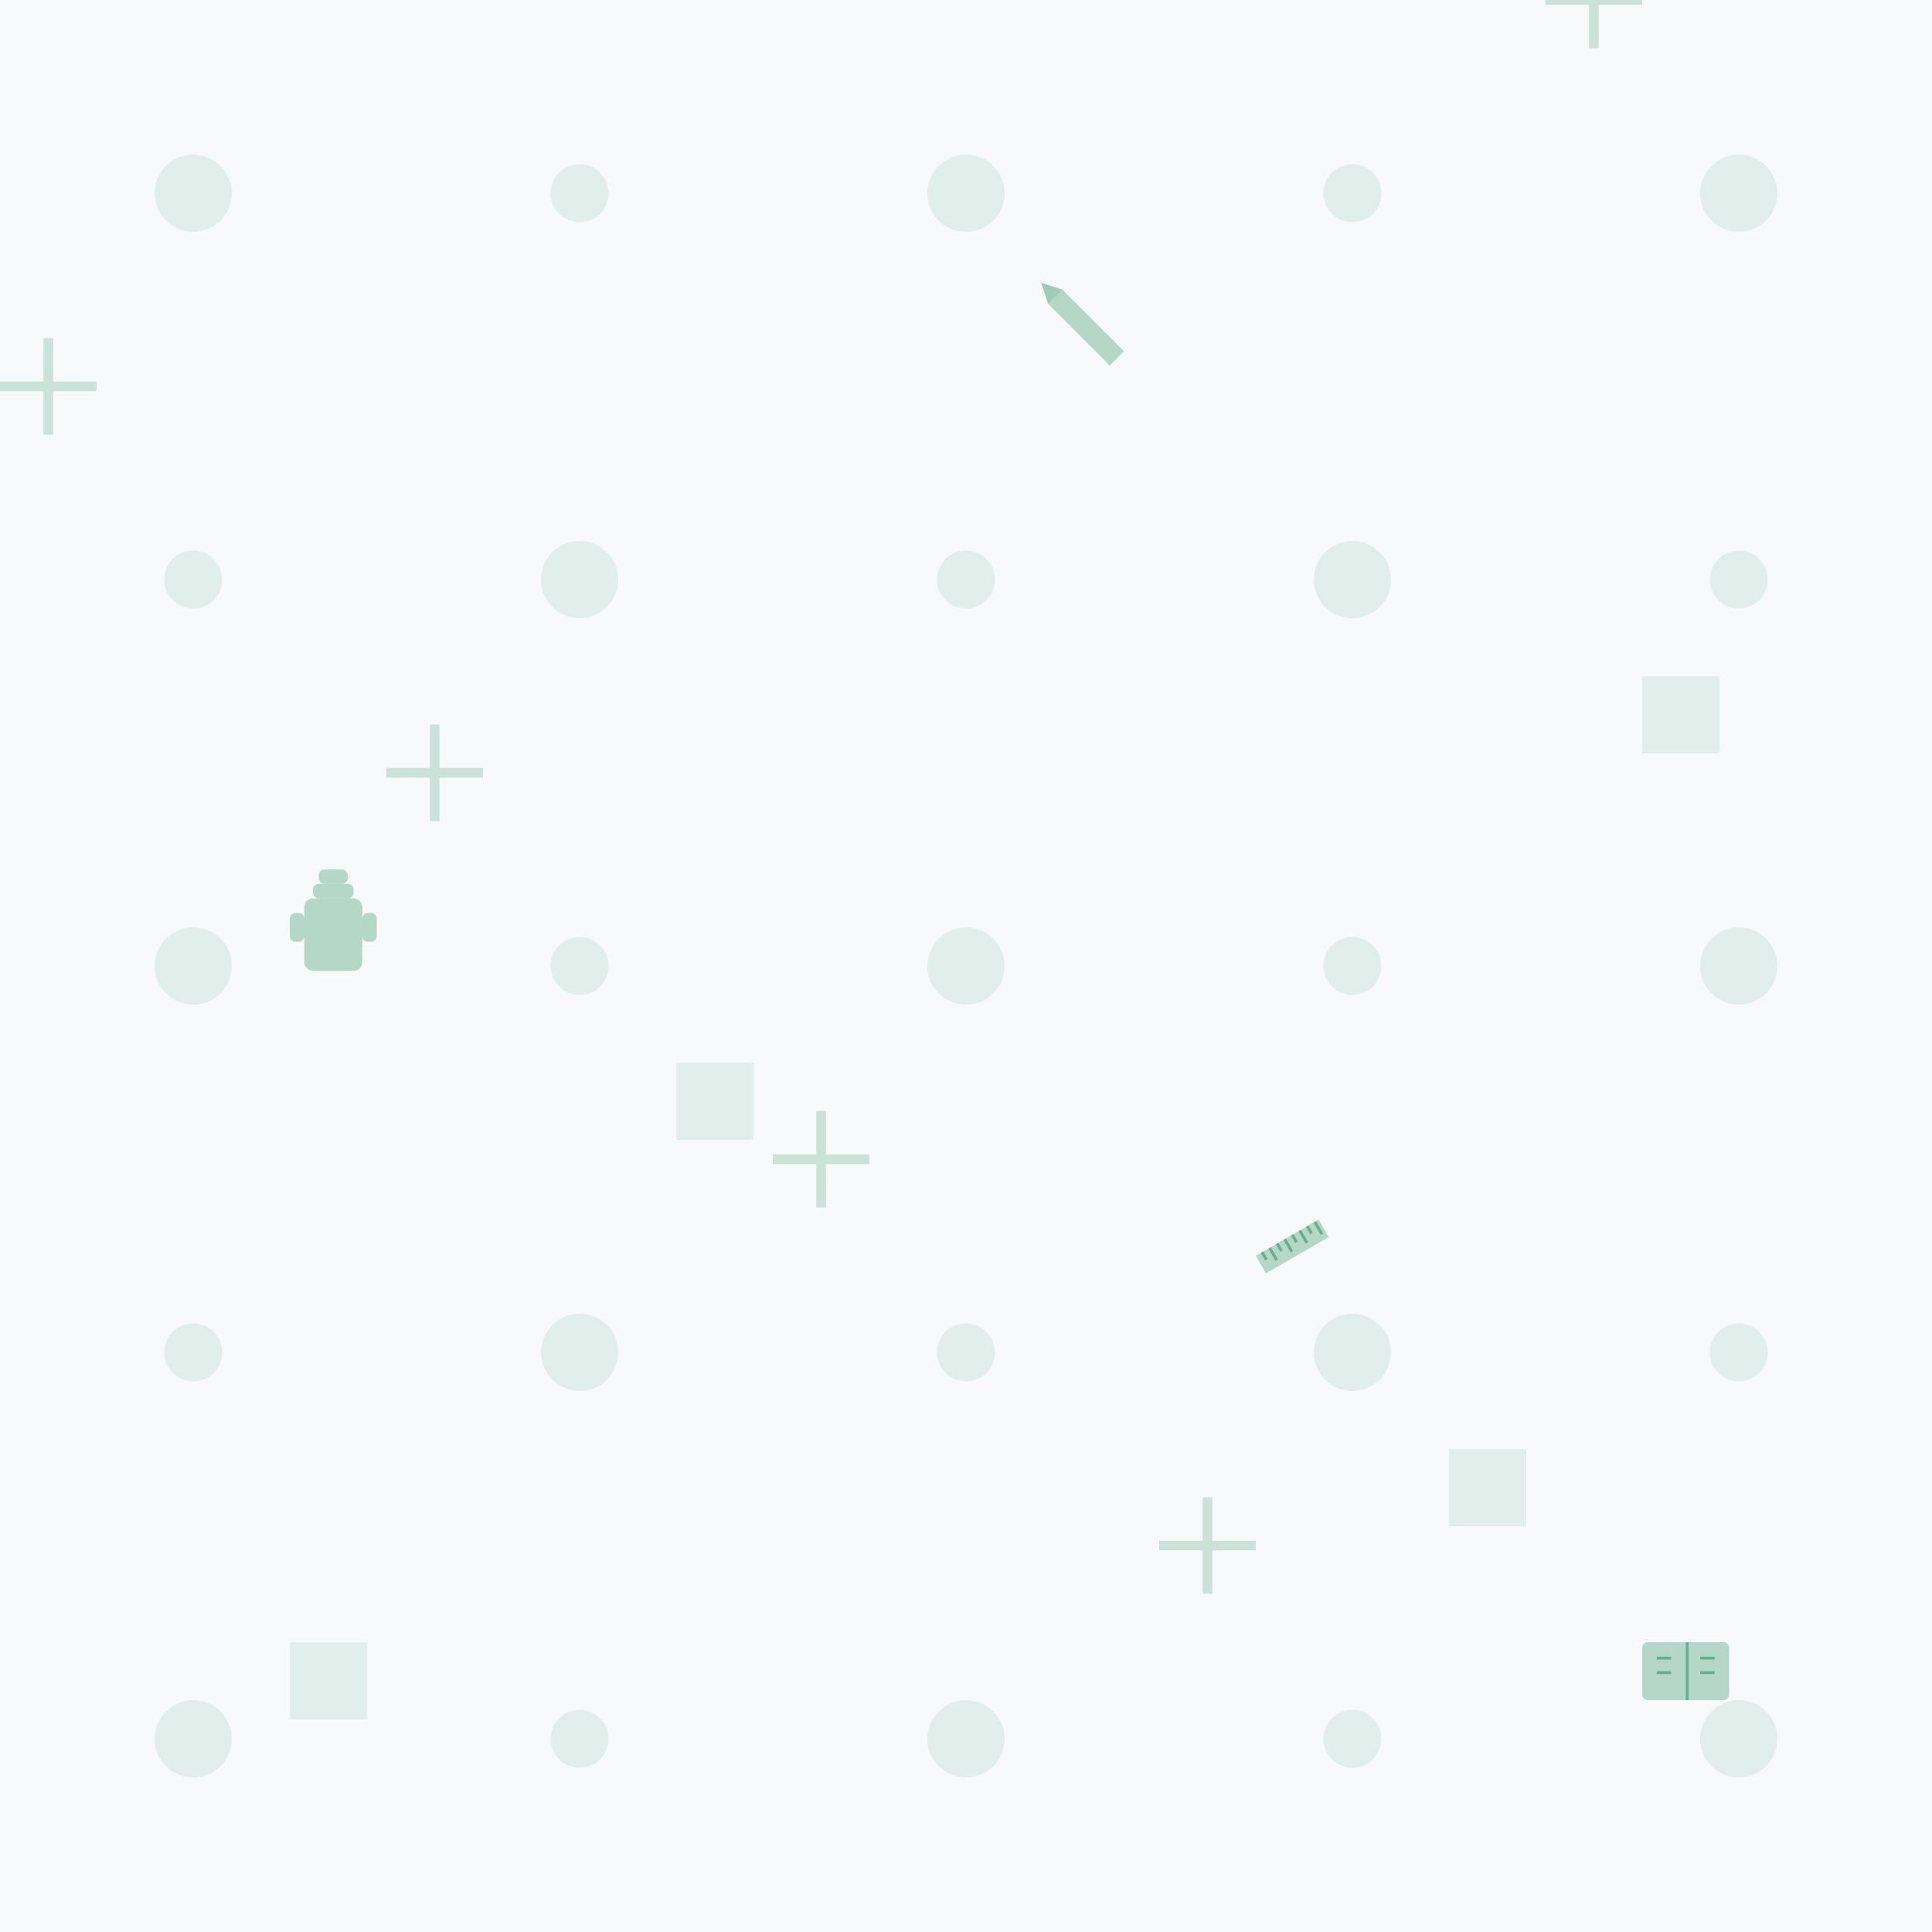
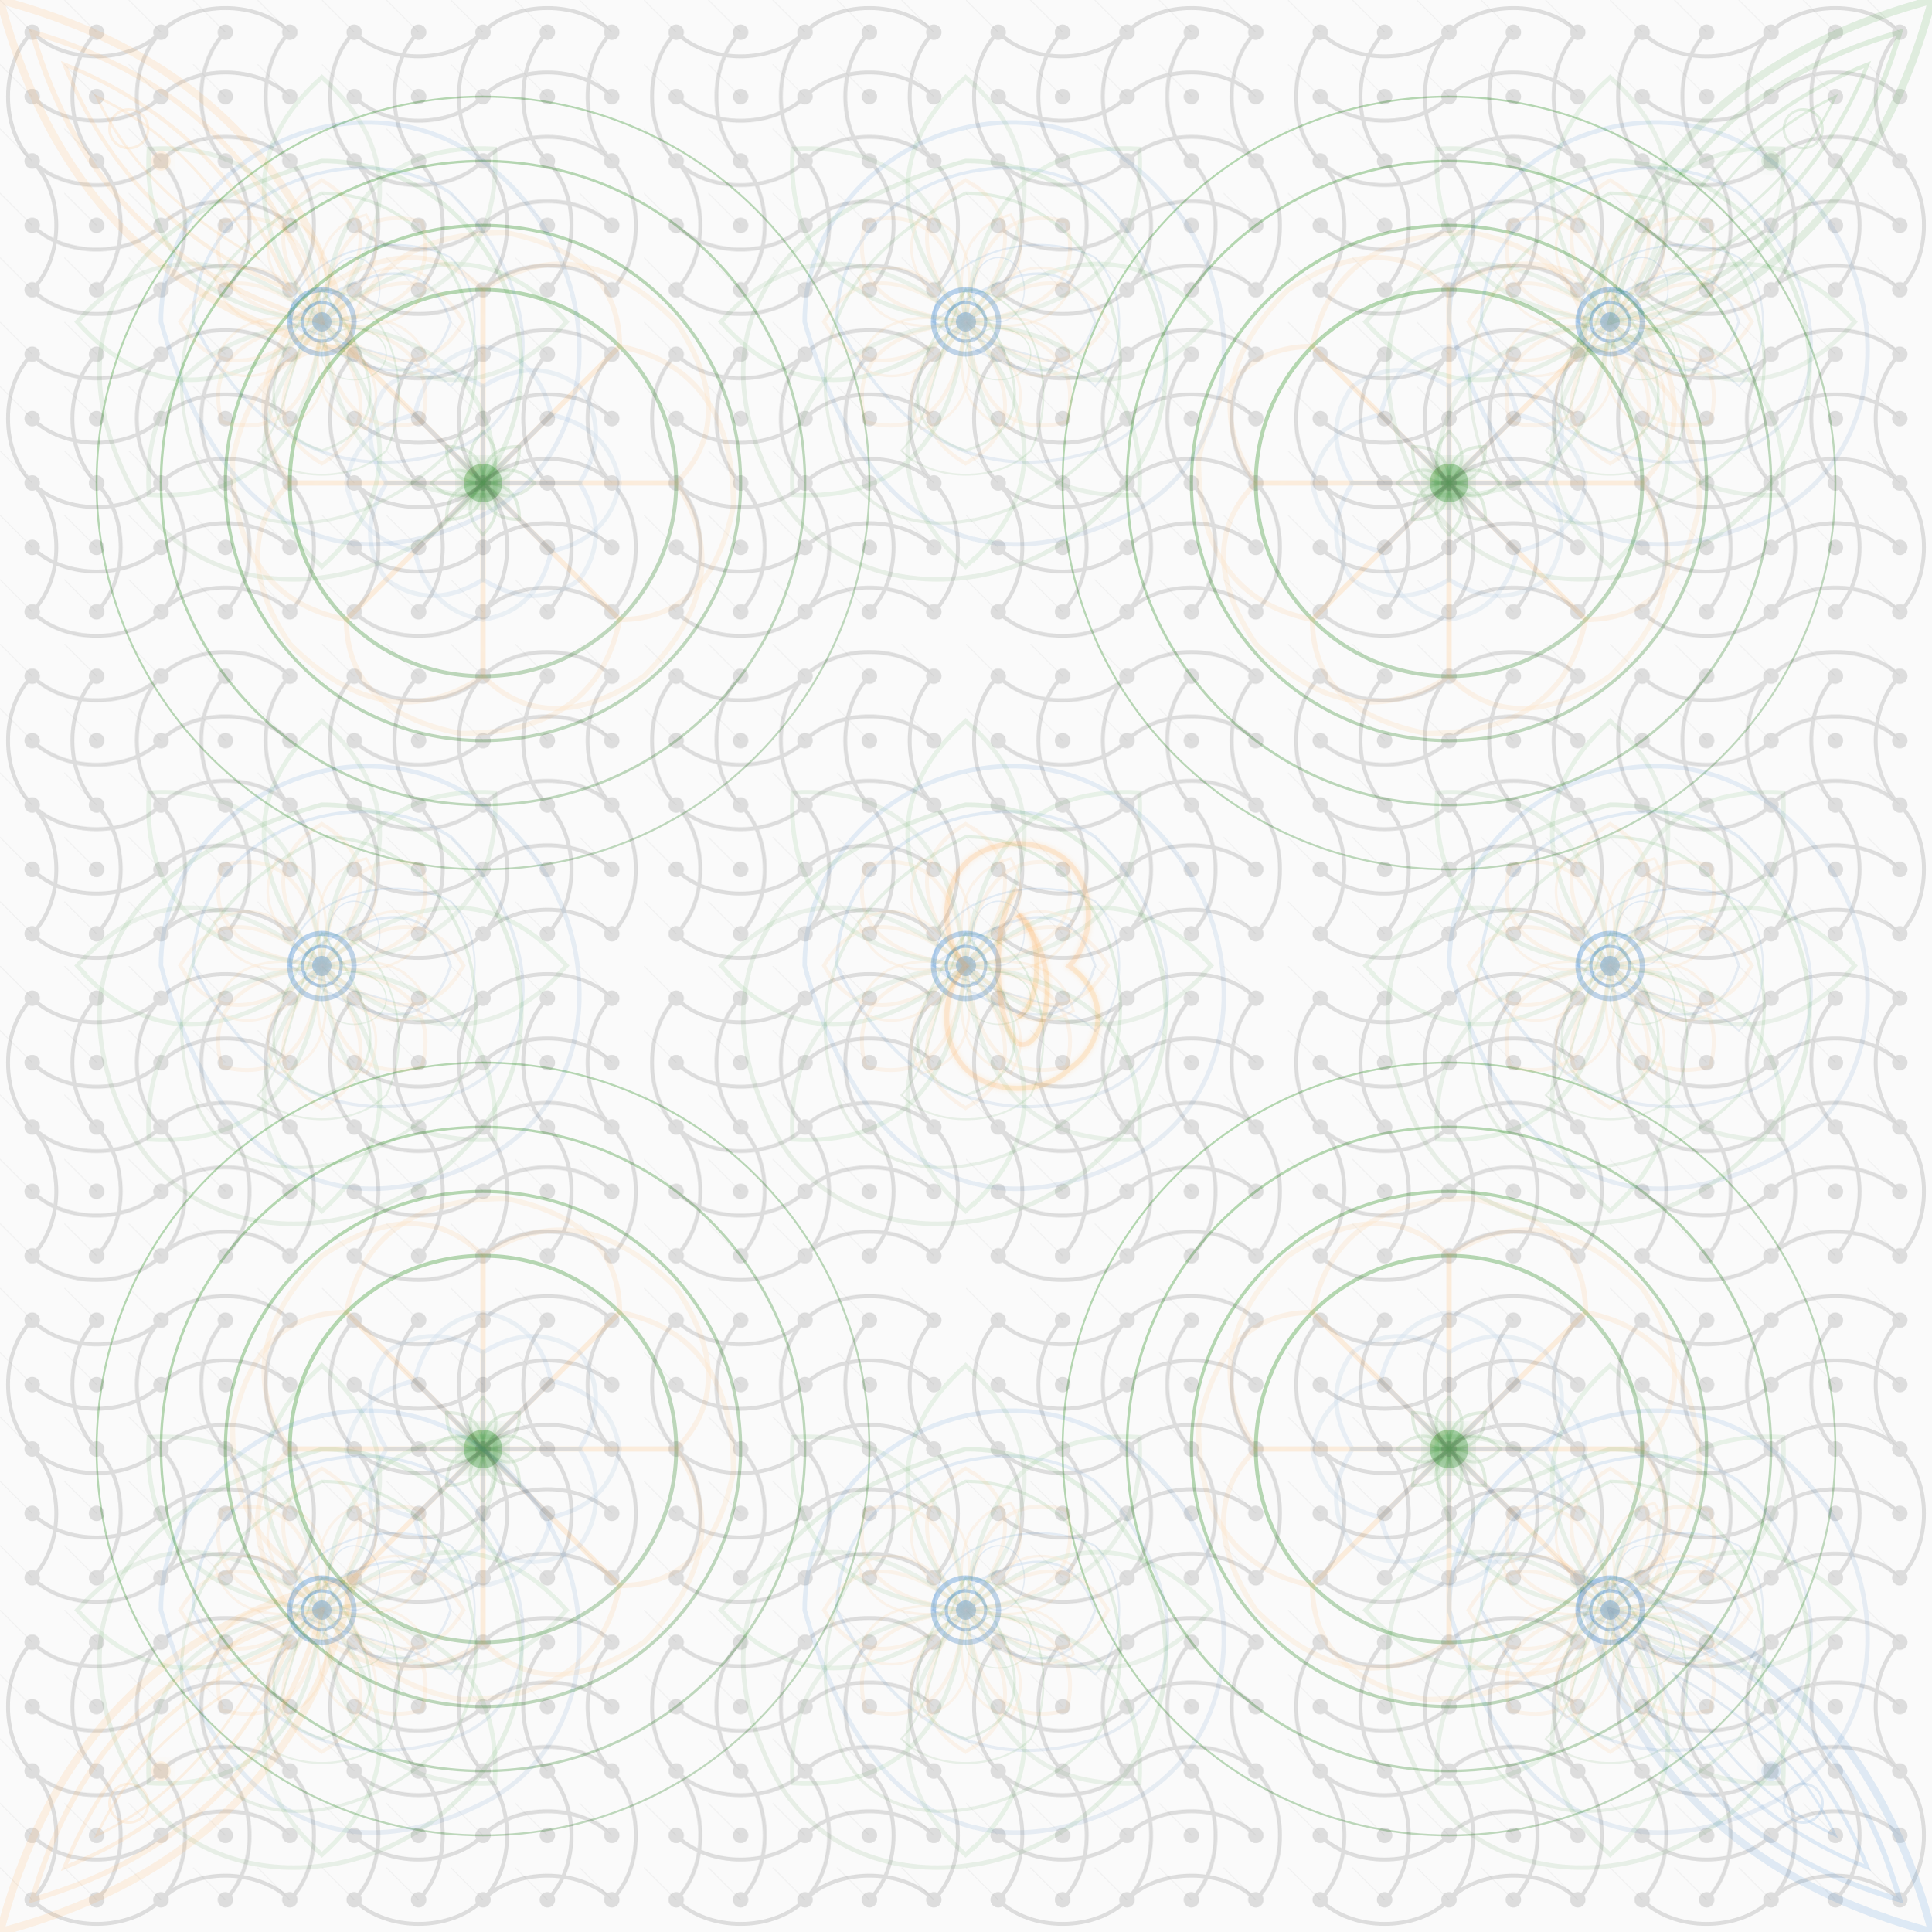
- <svg xmlns="http://www.w3.org/2000/svg" width="100" height="100" viewBox="0 0 100 100">
+ <svg xmlns="http://www.w3.org/2000/svg" width="300" height="300" viewBox="0 0 300 300">
  <defs>
-     <pattern id="schoolPattern" x="0" y="0" width="100" height="100" patternUnits="userSpaceOnUse">
-       <rect x="0" y="0" width="100" height="100" fill="#f8f9fa" />
-       <circle cx="10" cy="10" r="2" fill="#198754" opacity="0.1" />
-       <circle cx="30" cy="10" r="1.5" fill="#198754" opacity="0.1" />
-       <circle cx="50" cy="10" r="2" fill="#198754" opacity="0.1" />
-       <circle cx="70" cy="10" r="1.5" fill="#198754" opacity="0.1" />
-       <circle cx="90" cy="10" r="2" fill="#198754" opacity="0.1" />
-       <circle cx="10" cy="30" r="1.5" fill="#198754" opacity="0.1" />
-       <circle cx="30" cy="30" r="2" fill="#198754" opacity="0.1" />
-       <circle cx="50" cy="30" r="1.5" fill="#198754" opacity="0.1" />
-       <circle cx="70" cy="30" r="2" fill="#198754" opacity="0.1" />
-       <circle cx="90" cy="30" r="1.5" fill="#198754" opacity="0.1" />
-       <circle cx="10" cy="50" r="2" fill="#198754" opacity="0.1" />
-       <circle cx="30" cy="50" r="1.5" fill="#198754" opacity="0.1" />
-       <circle cx="50" cy="50" r="2" fill="#198754" opacity="0.1" />
-       <circle cx="70" cy="50" r="1.5" fill="#198754" opacity="0.1" />
-       <circle cx="90" cy="50" r="2" fill="#198754" opacity="0.1" />
-       <circle cx="10" cy="70" r="1.5" fill="#198754" opacity="0.1" />
-       <circle cx="30" cy="70" r="2" fill="#198754" opacity="0.1" />
-       <circle cx="50" cy="70" r="1.5" fill="#198754" opacity="0.1" />
-       <circle cx="70" cy="70" r="2" fill="#198754" opacity="0.1" />
-       <circle cx="90" cy="70" r="1.5" fill="#198754" opacity="0.1" />
-       <circle cx="10" cy="90" r="2" fill="#198754" opacity="0.1" />
-       <circle cx="30" cy="90" r="1.5" fill="#198754" opacity="0.1" />
-       <circle cx="50" cy="90" r="2" fill="#198754" opacity="0.1" />
-       <circle cx="70" cy="90" r="1.5" fill="#198754" opacity="0.1" />
-       <circle cx="90" cy="90" r="2" fill="#198754" opacity="0.1" />
-       <path d="M0,20 L5,20 M2.5,17.5 L2.5,22.5" stroke="#198754" stroke-width="0.5" opacity="0.2" />
-       <path d="M20,40 L25,40 M22.5,37.5 L22.5,42.5" stroke="#198754" stroke-width="0.5" opacity="0.2" />
-       <path d="M40,60 L45,60 M42.5,57.5 L42.5,62.5" stroke="#198754" stroke-width="0.5" opacity="0.2" />
-       <path d="M60,80 L65,80 M62.5,77.5 L62.5,82.5" stroke="#198754" stroke-width="0.5" opacity="0.2" />
-       <path d="M80,0 L85,0 M82.5,-2.5 L82.5,2.5" stroke="#198754" stroke-width="0.5" opacity="0.2" />
-       <rect x="75" y="75" width="4" height="4" fill="#198754" opacity="0.1" />
-       <rect x="35" y="55" width="4" height="4" fill="#198754" opacity="0.1" />
-       <rect x="85" y="35" width="4" height="4" fill="#198754" opacity="0.1" />
-       <rect x="15" y="85" width="4" height="4" fill="#198754" opacity="0.1" />
-       <g transform="translate(85, 85) scale(0.15)">
-         <rect x="0" y="0" width="30" height="20" fill="#198754" opacity="0.3" rx="2" ry="2" />
-         <rect x="15" y="0" width="1" height="20" fill="#198754" opacity="0.5" />
-         <rect x="5" y="5" width="5" height="1" fill="#198754" opacity="0.5" />
-         <rect x="5" y="10" width="5" height="1" fill="#198754" opacity="0.5" />
-         <rect x="20" y="5" width="5" height="1" fill="#198754" opacity="0.5" />
-         <rect x="20" y="10" width="5" height="1" fill="#198754" opacity="0.5" />
-       </g>
-       <g transform="translate(55, 15) scale(0.15) rotate(45)">
-         <rect x="0" y="0" width="30" height="7" fill="#198754" opacity="0.3" />
-         <polygon points="0,0 0,7 -7,3.5" fill="#198754" opacity="0.4" />
-       </g>
-       <g transform="translate(15, 45) scale(0.15)">
-         <rect x="5" y="10" width="20" height="25" rx="3" ry="3" fill="#198754" opacity="0.3" />
-         <rect x="8" y="5" width="14" height="5" rx="2" ry="2" fill="#198754" opacity="0.3" />
-         <rect x="10" y="0" width="10" height="5" rx="2" ry="2" fill="#198754" opacity="0.3" />
-         <rect x="0" y="15" width="5" height="10" rx="2" ry="2" fill="#198754" opacity="0.3" />
-         <rect x="25" y="15" width="5" height="10" rx="2" ry="2" fill="#198754" opacity="0.3" />
-       </g>
-       <g transform="translate(65, 65) scale(0.15) rotate(-30)">
-         <rect x="0" y="0" width="25" height="7" fill="#198754" opacity="0.3" />
-         <rect x="2" y="0" width="1" height="3" fill="#198754" opacity="0.5" />
-         <rect x="5" y="0" width="1" height="5" fill="#198754" opacity="0.5" />
-         <rect x="8" y="0" width="1" height="3" fill="#198754" opacity="0.5" />
-         <rect x="11" y="0" width="1" height="5" fill="#198754" opacity="0.5" />
-         <rect x="14" y="0" width="1" height="3" fill="#198754" opacity="0.5" />
-         <rect x="17" y="0" width="1" height="5" fill="#198754" opacity="0.5" />
-         <rect x="20" y="0" width="1" height="3" fill="#198754" opacity="0.5" />
-         <rect x="23" y="0" width="1" height="5" fill="#198754" opacity="0.5" />
-       </g>
+     <linearGradient id="saffronGradient" x1="0%" y1="0%" x2="100%" y2="100%">
+       <stop offset="0%" stop-color="#FF9933" stop-opacity="0.4" />
+       <stop offset="100%" stop-color="#FF8C00" stop-opacity="0.3" />
+     </linearGradient>
+     <linearGradient id="greenGradient" x1="0%" y1="0%" x2="100%" y2="100%">
+       <stop offset="0%" stop-color="#138808" stop-opacity="0.4" />
+       <stop offset="100%" stop-color="#0D6B04" stop-opacity="0.3" />
+     </linearGradient>
+     <linearGradient id="blueGradient" x1="0%" y1="0%" x2="100%" y2="100%">
+       <stop offset="0%" stop-color="#0066CC" stop-opacity="0.4" />
+       <stop offset="100%" stop-color="#004C99" stop-opacity="0.3" />
+     </linearGradient>
+     <filter id="glow" x="-20%" y="-20%" width="140%" height="140%">
+       <feGaussianBlur stdDeviation="2" result="blur" />
+       <feComposite in="SourceGraphic" in2="blur" operator="over" />
+     </filter>
+     <pattern id="mandalaPattern" x="0" y="0" width="150" height="150" patternUnits="userSpaceOnUse">
+       <circle cx="75" cy="75" r="60" fill="none" stroke="url(#greenGradient)" stroke-width="0.3" />
+       <circle cx="75" cy="75" r="50" fill="none" stroke="url(#greenGradient)" stroke-width="0.4" />
+       <circle cx="75" cy="75" r="40" fill="none" stroke="url(#greenGradient)" stroke-width="0.5" />
+       <circle cx="75" cy="75" r="30" fill="none" stroke="url(#greenGradient)" stroke-width="0.6" />
+       <g transform="translate(75, 75)">
+         <g>
+           <g opacity="0.3">
+             <path d="M0,0 L30,0 Q40,15 25,30 Q10,40 0,30 Z" fill="none" stroke="url(#saffronGradient)" stroke-width="0.8" transform="rotate(0)" />
+             <path d="M0,0 L30,0 Q40,15 25,30 Q10,40 0,30 Z" fill="none" stroke="url(#saffronGradient)" stroke-width="0.8" transform="rotate(45)" />
+             <path d="M0,0 L30,0 Q40,15 25,30 Q10,40 0,30 Z" fill="none" stroke="url(#saffronGradient)" stroke-width="0.8" transform="rotate(90)" />
+             <path d="M0,0 L30,0 Q40,15 25,30 Q10,40 0,30 Z" fill="none" stroke="url(#saffronGradient)" stroke-width="0.8" transform="rotate(135)" />
+             <path d="M0,0 L30,0 Q40,15 25,30 Q10,40 0,30 Z" fill="none" stroke="url(#saffronGradient)" stroke-width="0.8" transform="rotate(180)" />
+             <path d="M0,0 L30,0 Q40,15 25,30 Q10,40 0,30 Z" fill="none" stroke="url(#saffronGradient)" stroke-width="0.8" transform="rotate(225)" />
+             <path d="M0,0 L30,0 Q40,15 25,30 Q10,40 0,30 Z" fill="none" stroke="url(#saffronGradient)" stroke-width="0.8" transform="rotate(270)" />
+             <path d="M0,0 L30,0 Q40,15 25,30 Q10,40 0,30 Z" fill="none" stroke="url(#saffronGradient)" stroke-width="0.8" transform="rotate(315)" />
+           </g>
+           <g opacity="0.25">
+             <path d="M0,0 L15,0 Q20,8 15,15 Q8,20 0,15 Z" fill="none" stroke="url(#blueGradient)" stroke-width="0.7" transform="rotate(0)" />
+             <path d="M0,0 L15,0 Q20,8 15,15 Q8,20 0,15 Z" fill="none" stroke="url(#blueGradient)" stroke-width="0.7" transform="rotate(45)" />
+             <path d="M0,0 L15,0 Q20,8 15,15 Q8,20 0,15 Z" fill="none" stroke="url(#blueGradient)" stroke-width="0.7" transform="rotate(90)" />
+             <path d="M0,0 L15,0 Q20,8 15,15 Q8,20 0,15 Z" fill="none" stroke="url(#blueGradient)" stroke-width="0.7" transform="rotate(135)" />
+             <path d="M0,0 L15,0 Q20,8 15,15 Q8,20 0,15 Z" fill="none" stroke="url(#blueGradient)" stroke-width="0.7" transform="rotate(180)" />
+             <path d="M0,0 L15,0 Q20,8 15,15 Q8,20 0,15 Z" fill="none" stroke="url(#blueGradient)" stroke-width="0.7" transform="rotate(225)" />
+             <path d="M0,0 L15,0 Q20,8 15,15 Q8,20 0,15 Z" fill="none" stroke="url(#blueGradient)" stroke-width="0.7" transform="rotate(270)" />
+             <path d="M0,0 L15,0 Q20,8 15,15 Q8,20 0,15 Z" fill="none" stroke="url(#blueGradient)" stroke-width="0.7" transform="rotate(315)" />
+           </g>
+           <g opacity="0.4">
+             <path d="M0,0 Q4,4 8,0 Q4,-4 0,0" fill="none" stroke="url(#greenGradient)" stroke-width="0.5" transform="rotate(0)" />
+             <path d="M0,0 Q4,4 8,0 Q4,-4 0,0" fill="none" stroke="url(#greenGradient)" stroke-width="0.5" transform="rotate(45)" />
+             <path d="M0,0 Q4,4 8,0 Q4,-4 0,0" fill="none" stroke="url(#greenGradient)" stroke-width="0.5" transform="rotate(90)" />
+             <path d="M0,0 Q4,4 8,0 Q4,-4 0,0" fill="none" stroke="url(#greenGradient)" stroke-width="0.5" transform="rotate(135)" />
+             <path d="M0,0 Q4,4 8,0 Q4,-4 0,0" fill="none" stroke="url(#greenGradient)" stroke-width="0.5" transform="rotate(180)" />
+             <path d="M0,0 Q4,4 8,0 Q4,-4 0,0" fill="none" stroke="url(#greenGradient)" stroke-width="0.5" transform="rotate(225)" />
+             <path d="M0,0 Q4,4 8,0 Q4,-4 0,0" fill="none" stroke="url(#greenGradient)" stroke-width="0.5" transform="rotate(270)" />
+             <path d="M0,0 Q4,4 8,0 Q4,-4 0,0" fill="none" stroke="url(#greenGradient)" stroke-width="0.5" transform="rotate(315)" />
+           </g>
+           <circle cx="0" cy="0" r="3" fill="url(#greenGradient)" filter="url(#glow)" />
+         </g>
+       </g>
+     </pattern>
+     <pattern id="paisleyPattern" x="0" y="0" width="100" height="100" patternUnits="userSpaceOnUse">
+       <g opacity="0.35">
+         <path d="M25,50 C25,25 55,10 75,25 C95,40 95,70 75,80 C55,90 35,85 25,50 Z" fill="none" stroke="url(#blueGradient)" stroke-width="0.7" />
+         <path d="M30,50 C30,30 55,20 70,30 C85,45 85,65 70,70 C55,75 40,70 30,50 Z" fill="none" stroke="url(#blueGradient)" stroke-width="0.5" />
+         <path d="M45,50 Q65,35 70,50 Q65,65 45,50 Z" fill="none" stroke="url(#blueGradient)" stroke-width="0.4" />
+         <path d="M45,50 C45,40 60,35 70,40 C75,45 75,55 70,60 C65,55 55,55 45,50 Z" fill="none" stroke="url(#blueGradient)" stroke-width="0.3" />
+         <ellipse cx="55" cy="45" rx="4" ry="5" fill="none" stroke="url(#blueGradient)" stroke-width="0.2" />
+       </g>
+       <g transform="translate(100, 0) rotate(90 0 0)">
+         <g opacity="0.35">
+           <path d="M25,50 C25,25 55,10 75,25 C95,40 95,70 75,80 C55,90 35,85 25,50 Z" fill="none" stroke="url(#greenGradient)" stroke-width="0.7" />
+           <path d="M30,50 C30,30 55,20 70,30 C85,45 85,65 70,70 C55,75 40,70 30,50 Z" fill="none" stroke="url(#greenGradient)" stroke-width="0.5" />
+           <path d="M45,50 Q65,35 70,50 Q65,65 45,50 Z" fill="none" stroke="url(#greenGradient)" stroke-width="0.4" />
+           <path d="M45,50 C45,40 60,35 70,40 C75,45 75,55 70,60 C65,55 55,55 45,50 Z" fill="none" stroke="url(#greenGradient)" stroke-width="0.3" />
+           <ellipse cx="55" cy="45" rx="4" ry="5" fill="none" stroke="url(#greenGradient)" stroke-width="0.2" />
+         </g>
+       </g>
+     </pattern>
+     <pattern id="lotusPattern" x="0" y="0" width="100" height="100" patternUnits="userSpaceOnUse">
+       <g transform="translate(50, 50)">
+         <g opacity="0.3">
+           <g>
+             <path d="M0,0 Q12,-15 0,-22 Q-12,-15 0,0" fill="none" stroke="url(#saffronGradient)" stroke-width="0.6" transform="rotate(0)" />
+             <path d="M0,0 Q12,-15 0,-22 Q-12,-15 0,0" fill="none" stroke="url(#saffronGradient)" stroke-width="0.6" transform="rotate(45)" />
+             <path d="M0,0 Q12,-15 0,-22 Q-12,-15 0,0" fill="none" stroke="url(#saffronGradient)" stroke-width="0.6" transform="rotate(90)" />
+             <path d="M0,0 Q12,-15 0,-22 Q-12,-15 0,0" fill="none" stroke="url(#saffronGradient)" stroke-width="0.6" transform="rotate(135)" />
+             <path d="M0,0 Q12,-15 0,-22 Q-12,-15 0,0" fill="none" stroke="url(#saffronGradient)" stroke-width="0.6" transform="rotate(180)" />
+             <path d="M0,0 Q12,-15 0,-22 Q-12,-15 0,0" fill="none" stroke="url(#saffronGradient)" stroke-width="0.6" transform="rotate(225)" />
+             <path d="M0,0 Q12,-15 0,-22 Q-12,-15 0,0" fill="none" stroke="url(#saffronGradient)" stroke-width="0.6" transform="rotate(270)" />
+             <path d="M0,0 Q12,-15 0,-22 Q-12,-15 0,0" fill="none" stroke="url(#saffronGradient)" stroke-width="0.6" transform="rotate(315)" />
+           </g>
+           <g>
+             <path d="M0,0 Q18,-22 0,-38 Q-18,-22 0,0" fill="none" stroke="url(#greenGradient)" stroke-width="0.7" transform="rotate(0)" />
+             <path d="M0,0 Q18,-22 0,-38 Q-18,-22 0,0" fill="none" stroke="url(#greenGradient)" stroke-width="0.7" transform="rotate(45)" />
+             <path d="M0,0 Q18,-22 0,-38 Q-18,-22 0,0" fill="none" stroke="url(#greenGradient)" stroke-width="0.7" transform="rotate(90)" />
+             <path d="M0,0 Q18,-22 0,-38 Q-18,-22 0,0" fill="none" stroke="url(#greenGradient)" stroke-width="0.7" transform="rotate(135)" />
+             <path d="M0,0 Q18,-22 0,-38 Q-18,-22 0,0" fill="none" stroke="url(#greenGradient)" stroke-width="0.7" transform="rotate(180)" />
+             <path d="M0,0 Q18,-22 0,-38 Q-18,-22 0,0" fill="none" stroke="url(#greenGradient)" stroke-width="0.7" transform="rotate(225)" />
+             <path d="M0,0 Q18,-22 0,-38 Q-18,-22 0,0" fill="none" stroke="url(#greenGradient)" stroke-width="0.7" transform="rotate(270)" />
+             <path d="M0,0 Q18,-22 0,-38 Q-18,-22 0,0" fill="none" stroke="url(#greenGradient)" stroke-width="0.7" transform="rotate(315)" />
+           </g>
+           <g>
+             <path d="M0,0 Q8,-12 0,-18 Q-8,-12 0,0" fill="none" stroke="url(#saffronGradient)" stroke-width="0.4" transform="rotate(22.5)" />
+             <path d="M0,0 Q8,-12 0,-18 Q-8,-12 0,0" fill="none" stroke="url(#saffronGradient)" stroke-width="0.4" transform="rotate(67.5)" />
+             <path d="M0,0 Q8,-12 0,-18 Q-8,-12 0,0" fill="none" stroke="url(#saffronGradient)" stroke-width="0.4" transform="rotate(112.5)" />
+             <path d="M0,0 Q8,-12 0,-18 Q-8,-12 0,0" fill="none" stroke="url(#saffronGradient)" stroke-width="0.4" transform="rotate(157.5)" />
+             <path d="M0,0 Q8,-12 0,-18 Q-8,-12 0,0" fill="none" stroke="url(#saffronGradient)" stroke-width="0.4" transform="rotate(202.5)" />
+             <path d="M0,0 Q8,-12 0,-18 Q-8,-12 0,0" fill="none" stroke="url(#saffronGradient)" stroke-width="0.4" transform="rotate(247.5)" />
+             <path d="M0,0 Q8,-12 0,-18 Q-8,-12 0,0" fill="none" stroke="url(#saffronGradient)" stroke-width="0.4" transform="rotate(292.5)" />
+             <path d="M0,0 Q8,-12 0,-18 Q-8,-12 0,0" fill="none" stroke="url(#saffronGradient)" stroke-width="0.4" transform="rotate(337.5)" />
+           </g>
+         </g>
+         <circle cx="0" cy="0" r="5" fill="none" stroke="url(#blueGradient)" stroke-width="0.8" />
+         <circle cx="0" cy="0" r="3" fill="none" stroke="url(#blueGradient)" stroke-width="0.5" />
+         <circle cx="0" cy="0" r="1.5" fill="url(#blueGradient)" filter="url(#glow)" />
+       </g>
+     </pattern>
+     <pattern id="kolamPattern" x="0" y="0" width="50" height="50" patternUnits="userSpaceOnUse">
+       <g opacity="0.25">
+         <g fill="#333">
+           <circle cx="5" cy="5" r="1.2" />
+           <circle cx="15" cy="5" r="1.2" />
+           <circle cx="25" cy="5" r="1.2" />
+           <circle cx="35" cy="5" r="1.2" />
+           <circle cx="45" cy="5" r="1.2" />
+           <circle cx="5" cy="15" r="1.2" />
+           <circle cx="15" cy="15" r="1.2" />
+           <circle cx="25" cy="15" r="1.2" />
+           <circle cx="35" cy="15" r="1.2" />
+           <circle cx="45" cy="15" r="1.2" />
+           <circle cx="5" cy="25" r="1.2" />
+           <circle cx="15" cy="25" r="1.2" />
+           <circle cx="25" cy="25" r="1.2" />
+           <circle cx="35" cy="25" r="1.2" />
+           <circle cx="45" cy="25" r="1.2" />
+           <circle cx="5" cy="35" r="1.2" />
+           <circle cx="15" cy="35" r="1.2" />
+           <circle cx="25" cy="35" r="1.2" />
+           <circle cx="35" cy="35" r="1.2" />
+           <circle cx="45" cy="35" r="1.2" />
+           <circle cx="5" cy="45" r="1.2" />
+           <circle cx="15" cy="45" r="1.2" />
+           <circle cx="25" cy="45" r="1.2" />
+           <circle cx="35" cy="45" r="1.2" />
+           <circle cx="45" cy="45" r="1.2" />
+         </g>
+         <g stroke="#333" stroke-width="0.6" fill="none">
+           <path d="M5,5 C10,10 20,10 25,5 C30,0 40,0 45,5" />
+           <path d="M5,15 C10,20 20,20 25,15 C30,10 40,10 45,15" />
+           <path d="M5,25 C10,30 20,30 25,25 C30,20 40,20 45,25" />
+           <path d="M5,35 C10,40 20,40 25,35 C30,30 40,30 45,35" />
+           <path d="M5,45 C10,50 20,50 25,45 C30,40 40,40 45,45" />
+           <path d="M5,5 C0,10 0,20 5,25 C10,30 10,40 5,45" />
+           <path d="M15,5 C10,10 10,20 15,25 C20,30 20,40 15,45" />
+           <path d="M25,5 C20,10 20,20 25,25 C30,30 30,40 25,45" />
+           <path d="M35,5 C30,10 30,20 35,25 C40,30 40,40 35,45" />
+           <path d="M45,5 C40,10 40,20 45,25 C50,30 50,40 45,45" />
+         </g>
+       </g>
+     </pattern>
+     <pattern id="bgTexture" patternUnits="userSpaceOnUse" width="100" height="100" patternTransform="scale(0.5)">
+       <rect width="100" height="100" fill="#FAFAFA" />
+       <path d="M0,0 L10,10 M20,0 L30,10 M40,0 L50,10 M60,0 L70,10 M80,0 L90,10               M0,20 L10,30 M20,20 L30,30 M40,20 L50,30 M60,20 L70,30 M80,20 L90,30               M0,40 L10,50 M20,40 L30,50 M40,40 L50,50 M60,40 L70,50 M80,40 L90,50               M0,60 L10,70 M20,60 L30,70 M40,60 L50,70 M60,60 L70,70 M80,60 L90,70               M0,80 L10,90 M20,80 L30,90 M40,80 L50,90 M60,80 L70,90 M80,80 L90,90" stroke="#f0f0f0" stroke-width="0.3" />
    </pattern>
  </defs>
-   <rect x="0" y="0" width="100" height="100" fill="url(#schoolPattern)" />
+   <rect x="0" y="0" width="300" height="300" fill="url(#bgTexture)" />
+   <rect x="0" y="0" width="300" height="300" fill="url(#mandalaPattern)" opacity="0.8" />
+   <rect x="0" y="0" width="300" height="300" fill="url(#paisleyPattern)" opacity="0.7" />
+   <rect x="0" y="0" width="300" height="300" fill="url(#lotusPattern)" opacity="0.7" />
+   <rect x="0" y="0" width="300" height="300" fill="url(#kolamPattern)" opacity="0.6" />
+   <g transform="translate(0, 0)" opacity="0.3">
+     <path d="M0,0 Q45,12 55,55 Q12,45 0,0 Z" fill="none" stroke="url(#saffronGradient)" stroke-width="1.2" />
+     <path d="M5,5 Q40,15 50,50 Q15,40 5,5 Z" fill="none" stroke="url(#saffronGradient)" stroke-width="0.8" />
+     <path d="M10,10 Q35,20 45,45 Q20,35 10,10 Z" fill="none" stroke="url(#saffronGradient)" stroke-width="0.6" />
+     <path d="M15,15 Q30,22 40,40 Q22,30 15,15 Z" fill="none" stroke="url(#saffronGradient)" stroke-width="0.4" />
+     <circle cx="20" cy="20" r="3" fill="none" stroke="url(#saffronGradient)" stroke-width="0.4" />
+     <circle cx="25" cy="25" r="1.5" fill="url(#saffronGradient)" filter="url(#glow)" />
+   </g>
+   <g transform="translate(300, 0) rotate(90 0 0)" opacity="0.3">
+     <path d="M0,0 Q45,12 55,55 Q12,45 0,0 Z" fill="none" stroke="url(#greenGradient)" stroke-width="1.2" />
+     <path d="M5,5 Q40,15 50,50 Q15,40 5,5 Z" fill="none" stroke="url(#greenGradient)" stroke-width="0.8" />
+     <path d="M10,10 Q35,20 45,45 Q20,35 10,10 Z" fill="none" stroke="url(#greenGradient)" stroke-width="0.6" />
+     <path d="M15,15 Q30,22 40,40 Q22,30 15,15 Z" fill="none" stroke="url(#greenGradient)" stroke-width="0.4" />
+     <circle cx="20" cy="20" r="3" fill="none" stroke="url(#greenGradient)" stroke-width="0.4" />
+     <circle cx="25" cy="25" r="1.5" fill="url(#greenGradient)" filter="url(#glow)" />
+   </g>
+   <g transform="translate(300, 300) rotate(180 0 0)" opacity="0.3">
+     <path d="M0,0 Q45,12 55,55 Q12,45 0,0 Z" fill="none" stroke="url(#blueGradient)" stroke-width="1.2" />
+     <path d="M5,5 Q40,15 50,50 Q15,40 5,5 Z" fill="none" stroke="url(#blueGradient)" stroke-width="0.8" />
+     <path d="M10,10 Q35,20 45,45 Q20,35 10,10 Z" fill="none" stroke="url(#blueGradient)" stroke-width="0.6" />
+     <path d="M15,15 Q30,22 40,40 Q22,30 15,15 Z" fill="none" stroke="url(#blueGradient)" stroke-width="0.4" />
+     <circle cx="20" cy="20" r="3" fill="none" stroke="url(#blueGradient)" stroke-width="0.4" />
+     <circle cx="25" cy="25" r="1.5" fill="url(#blueGradient)" filter="url(#glow)" />
+   </g>
+   <g transform="translate(0, 300) rotate(270 0 0)" opacity="0.3">
+     <path d="M0,0 Q45,12 55,55 Q12,45 0,0 Z" fill="none" stroke="url(#saffronGradient)" stroke-width="1.2" />
+     <path d="M5,5 Q40,15 50,50 Q15,40 5,5 Z" fill="none" stroke="url(#saffronGradient)" stroke-width="0.8" />
+     <path d="M10,10 Q35,20 45,45 Q20,35 10,10 Z" fill="none" stroke="url(#saffronGradient)" stroke-width="0.6" />
+     <path d="M15,15 Q30,22 40,40 Q22,30 15,15 Z" fill="none" stroke="url(#saffronGradient)" stroke-width="0.4" />
+     <circle cx="20" cy="20" r="3" fill="none" stroke="url(#saffronGradient)" stroke-width="0.4" />
+     <circle cx="25" cy="25" r="1.5" fill="url(#saffronGradient)" filter="url(#glow)" />
+   </g>
+   <g transform="translate(150, 150) scale(0.2)" opacity="0.4">
+     <path d="M0,0 C-20,-20 -20,-60 0,-80 C20,-100 60,-100 80,-80 C100,-60 100,-20 80,0 C110,20 110,60 80,80 C60,100 20,100 0,80 C-20,60 -20,20 0,0 Z" fill="none" stroke="url(#saffronGradient)" stroke-width="4" filter="url(#glow)" />
+     <path d="M40,-60 C20,-40 20,40 40,60" fill="none" stroke="url(#saffronGradient)" stroke-width="4" filter="url(#glow)" />
+     <path d="M40,-40 C60,-30 60,30 40,40" fill="none" stroke="url(#saffronGradient)" stroke-width="4" filter="url(#glow)" />
+     <path d="M40,60 C60,70 80,0 40,-40" fill="none" stroke="url(#saffronGradient)" stroke-width="4" filter="url(#glow)" />
+   </g>
</svg>
